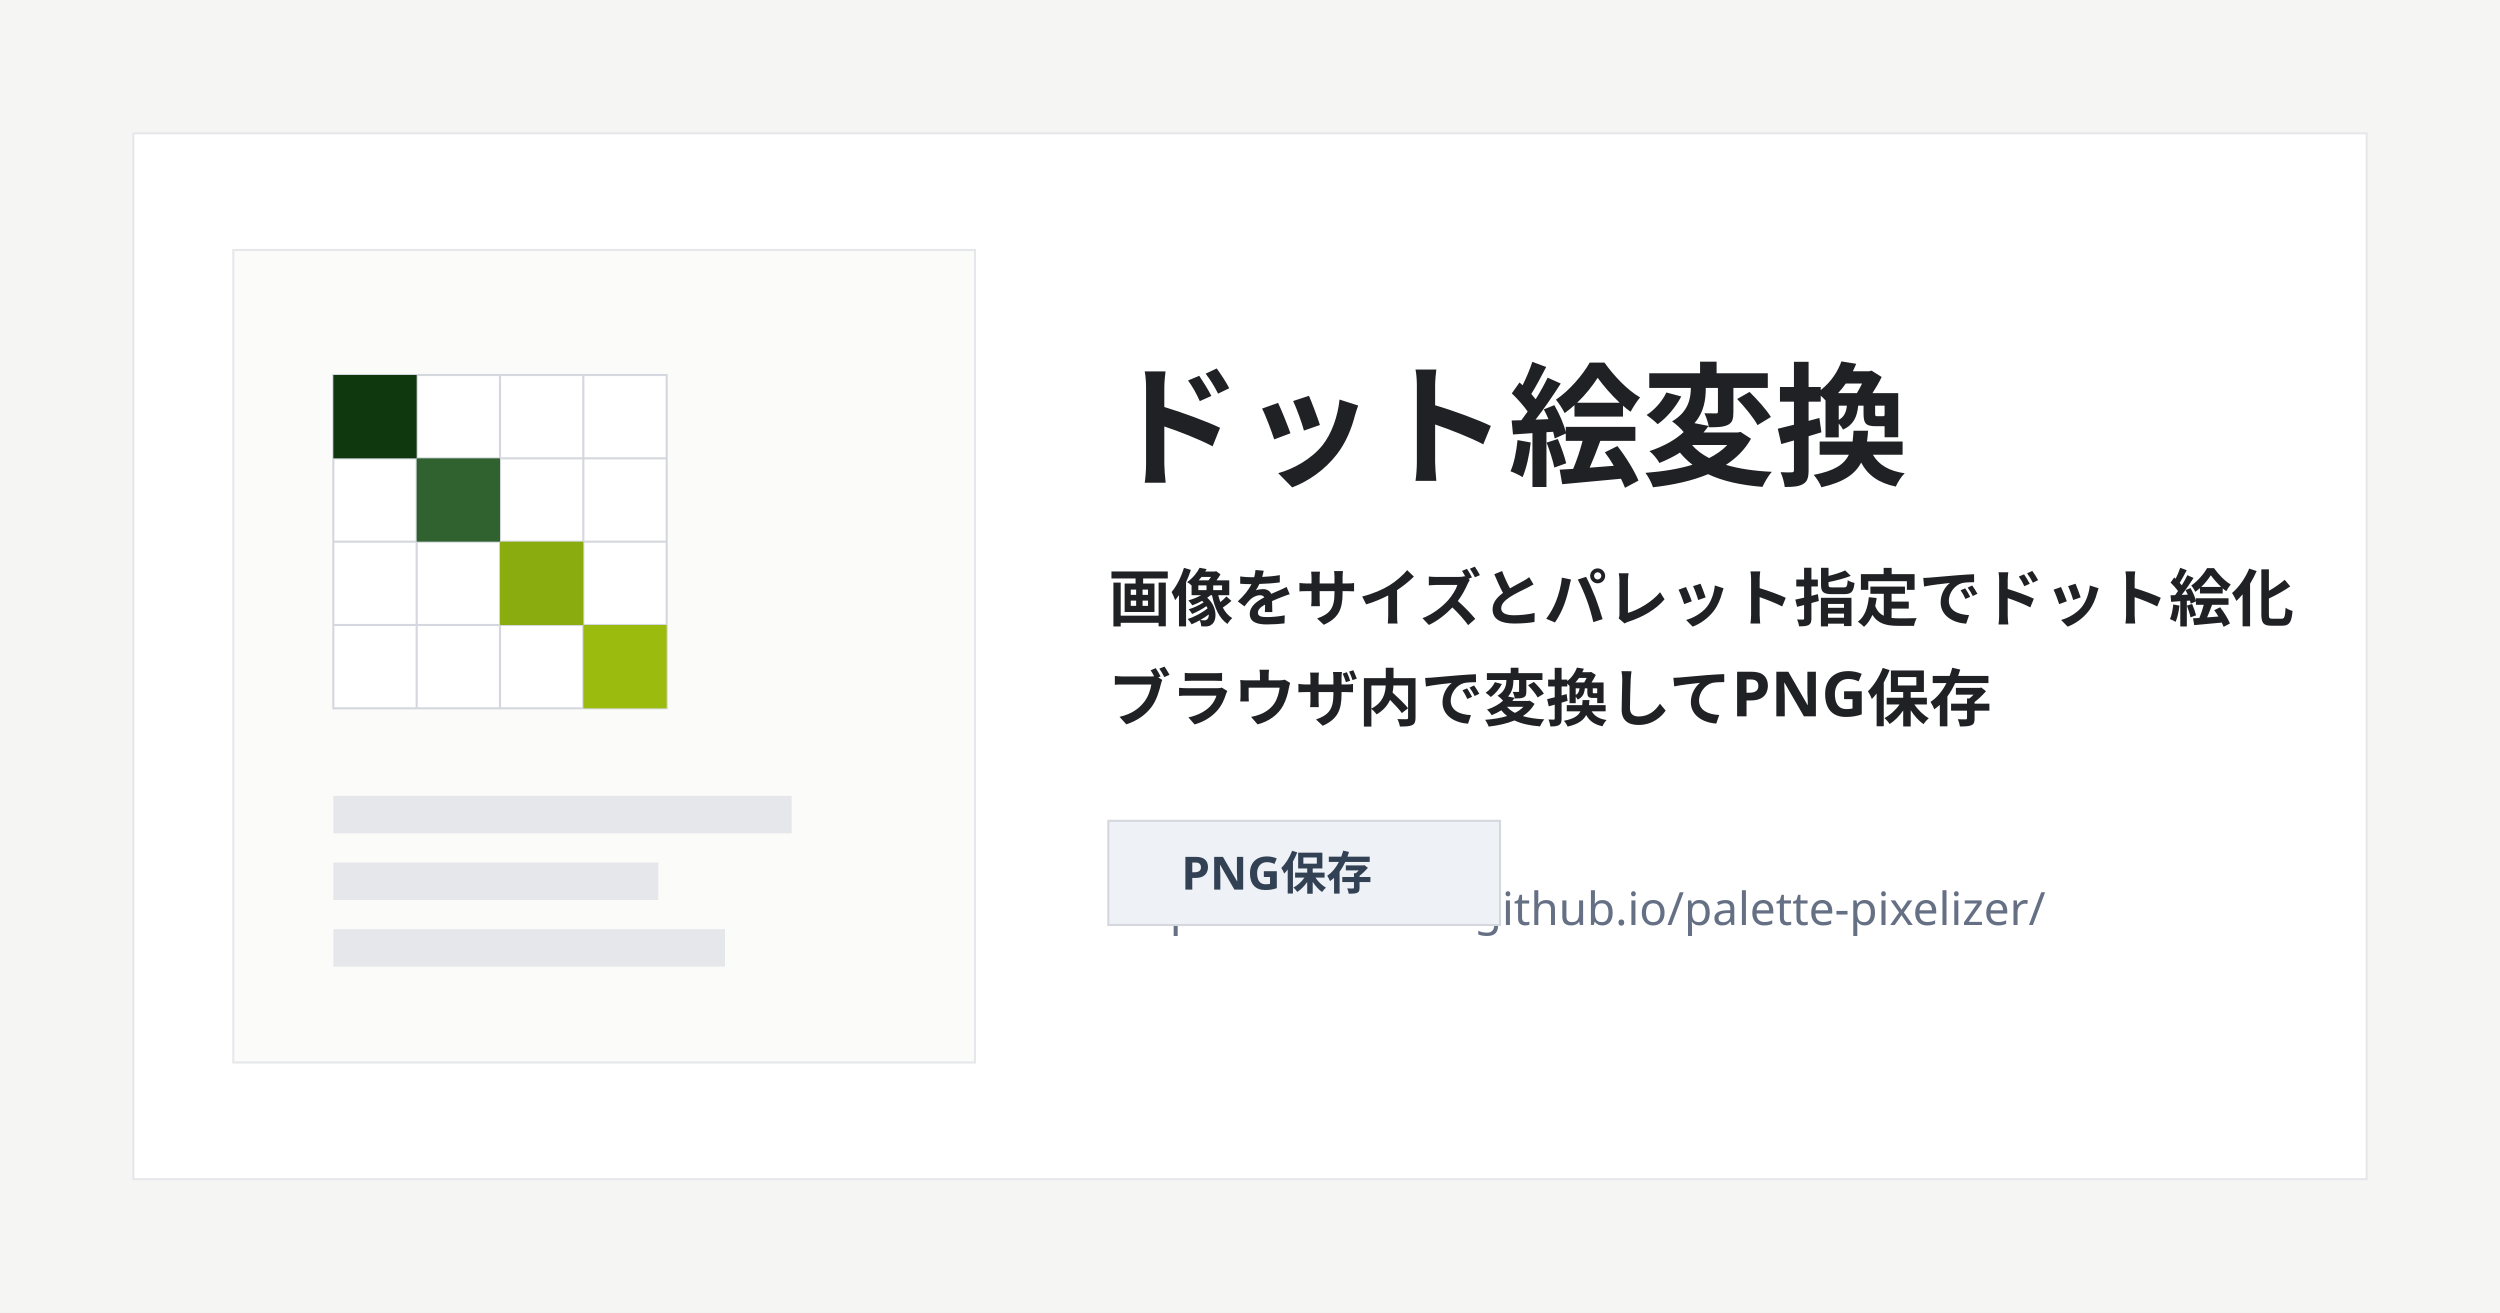
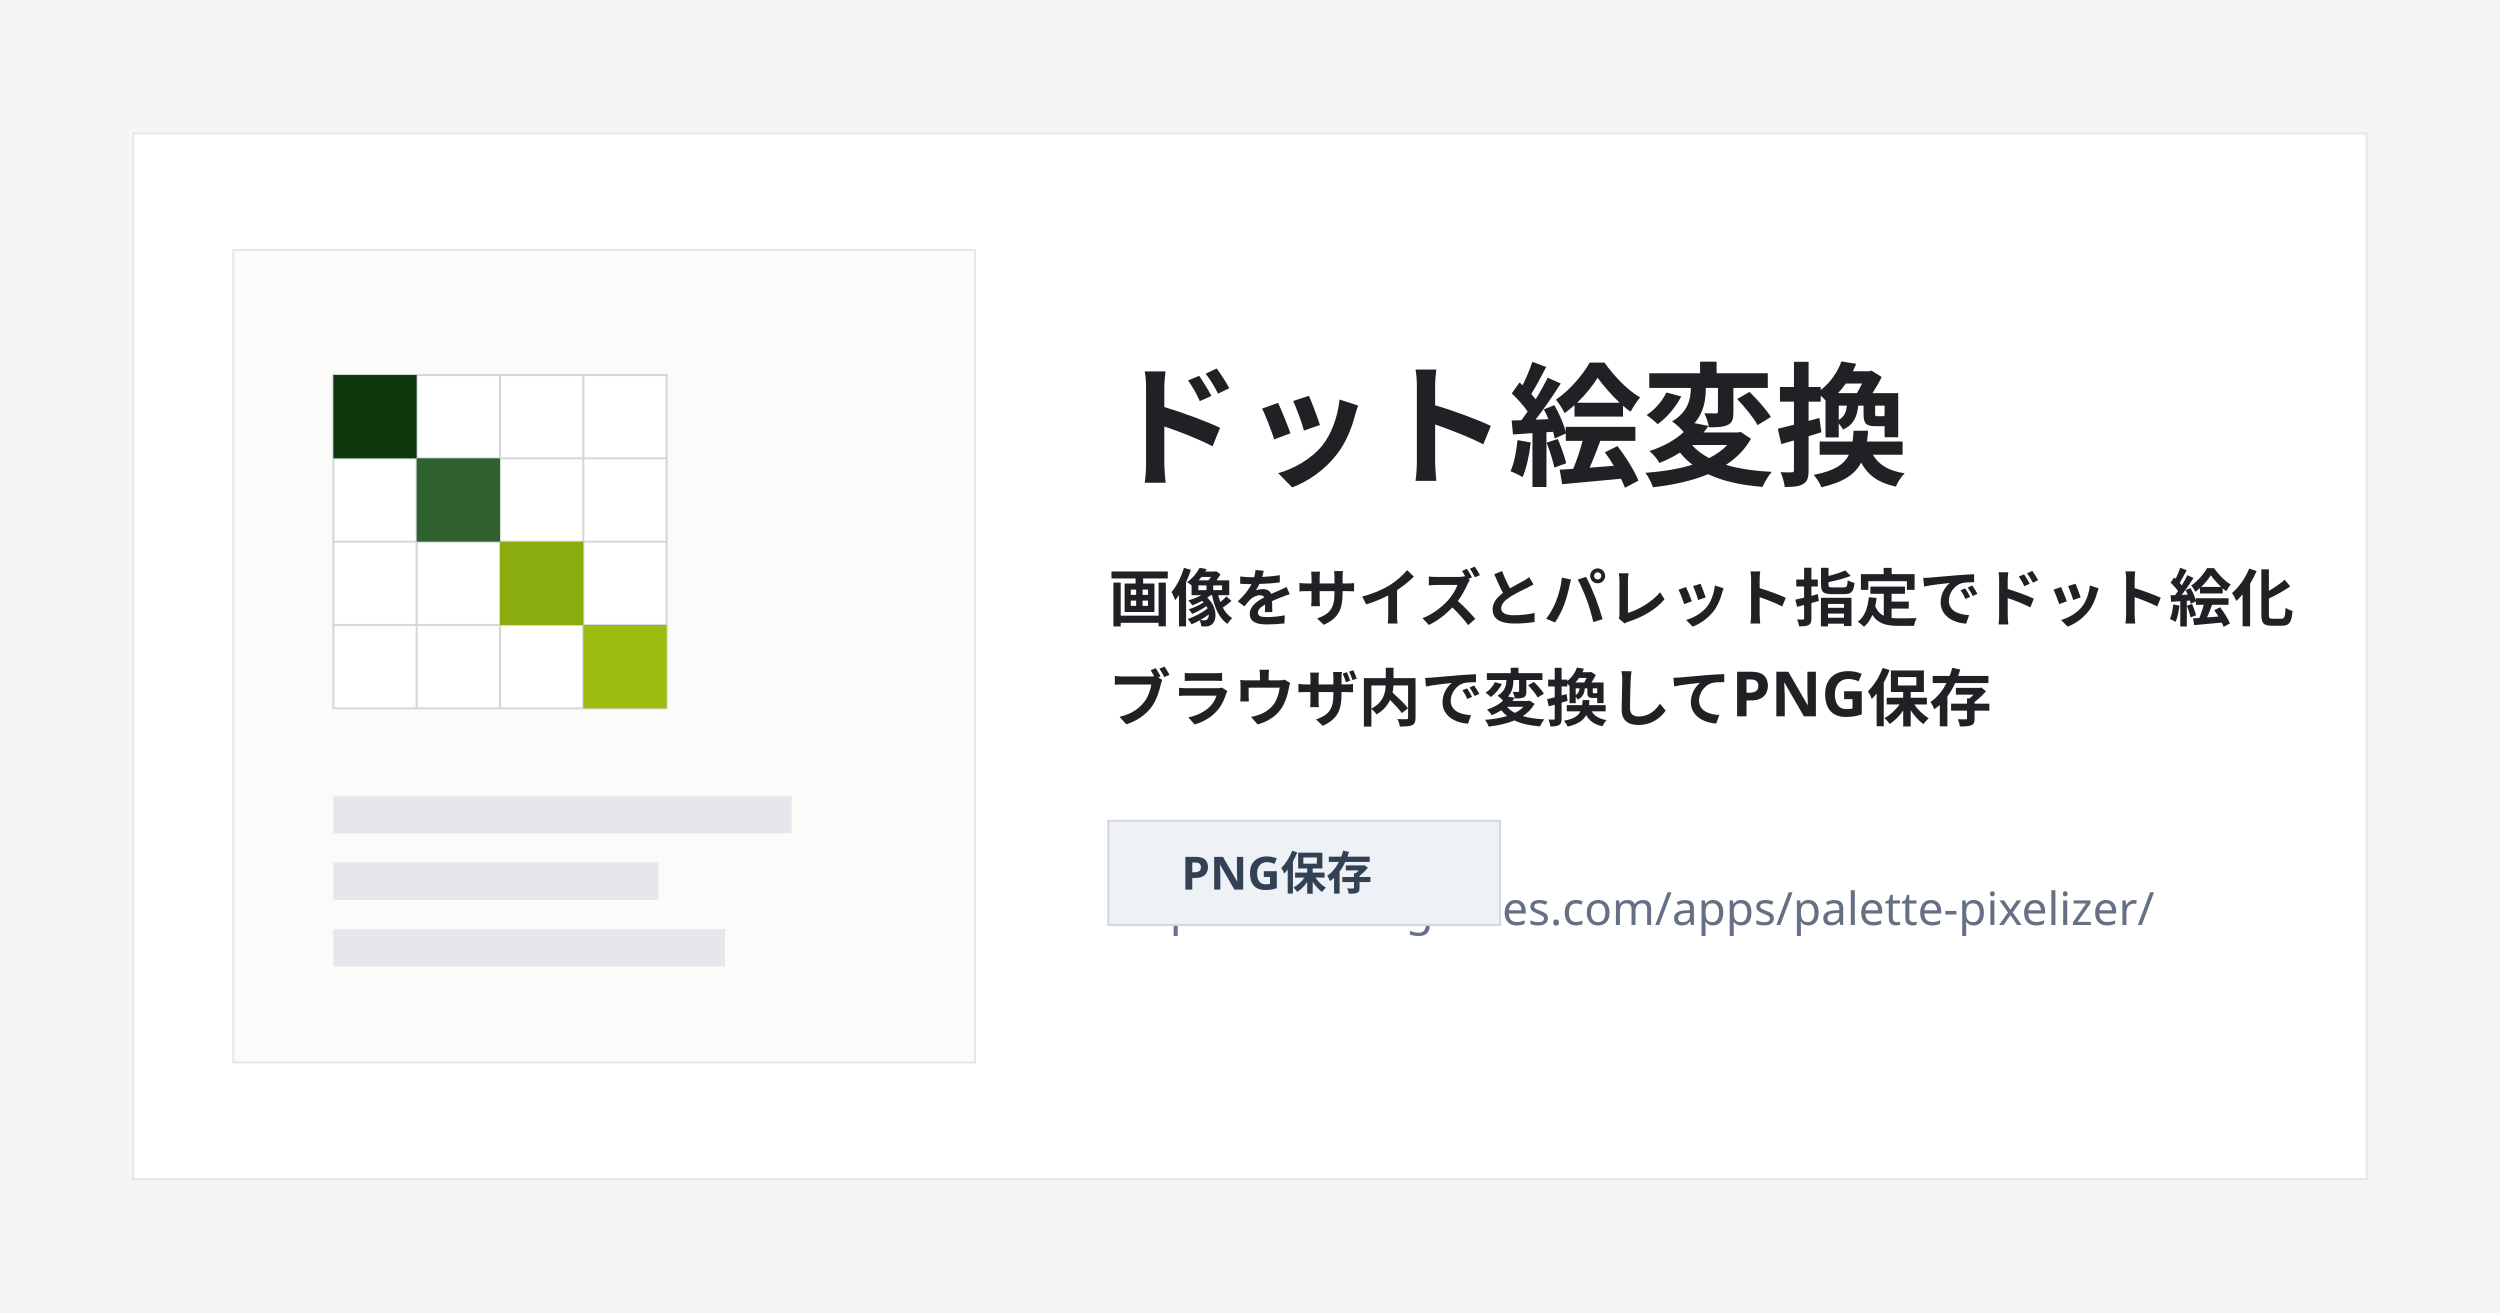
<svg xmlns="http://www.w3.org/2000/svg" viewBox="0 0 1200 630" fill="none">
  <rect width="1200" height="630" fill="#F5F5F3" />
  <rect x="64" y="64" width="1072" height="502" fill="#FFFFFF" stroke="#E6E7EB" />
  <rect x="112" y="120" width="356" height="390" fill="#FBFBFA" stroke="#E6E7EB" />
  <rect x="160" y="180" width="160" height="160" fill="#FFFFFF" stroke="#D4D7DD" />
  <g stroke="#D4D7DD">
    <path d="M200 180v160M240 180v160M280 180v160" />
    <path d="M160 220h160M160 260h160M160 300h160" />
  </g>
  <rect x="160" y="180" width="40" height="40" fill="#0F380F" />
  <rect x="200" y="220" width="40" height="40" fill="#306230" />
  <rect x="240" y="260" width="40" height="40" fill="#8BAC0F" />
  <rect x="280" y="300" width="40" height="40" fill="#9BBC0F" />
  <rect x="160" y="382" width="220" height="18" fill="#E6E7EB" />
  <rect x="160" y="414" width="156" height="18" fill="#E6E7EB" />
  <rect x="160" y="446" width="188" height="18" fill="#E6E7EB" />
  <g font-family="'Hiragino Sans', 'M PLUS 1', sans-serif" fill="#202124">
    <text x="532" y="228" font-size="64" font-weight="800">ドット絵変換</text>
    <text x="532" y="298" font-size="30" font-weight="600">
      画像をサイズとパレット指定でドット絵化
    </text>
    <text x="532" y="346" font-size="30" font-weight="600">
      ブラウザ内で変換してPNG保存
    </text>
    <text x="532" y="444" font-size="22" font-weight="500" fill="#667085">
-       https://zonu-dev.github.io/palette-pixelizer/
+       https://zoochigames.com/apps/palette-pixelizer/
    </text>
  </g>
  <rect x="532" y="394" width="188" height="50" fill="#EEF2F6" stroke="#D4D7DD" />
  <g font-family="'Hiragino Sans', 'M PLUS 1', sans-serif" fill="#334155">
    <text x="567" y="427" font-size="22" font-weight="700">PNG保存</text>
  </g>
</svg>
